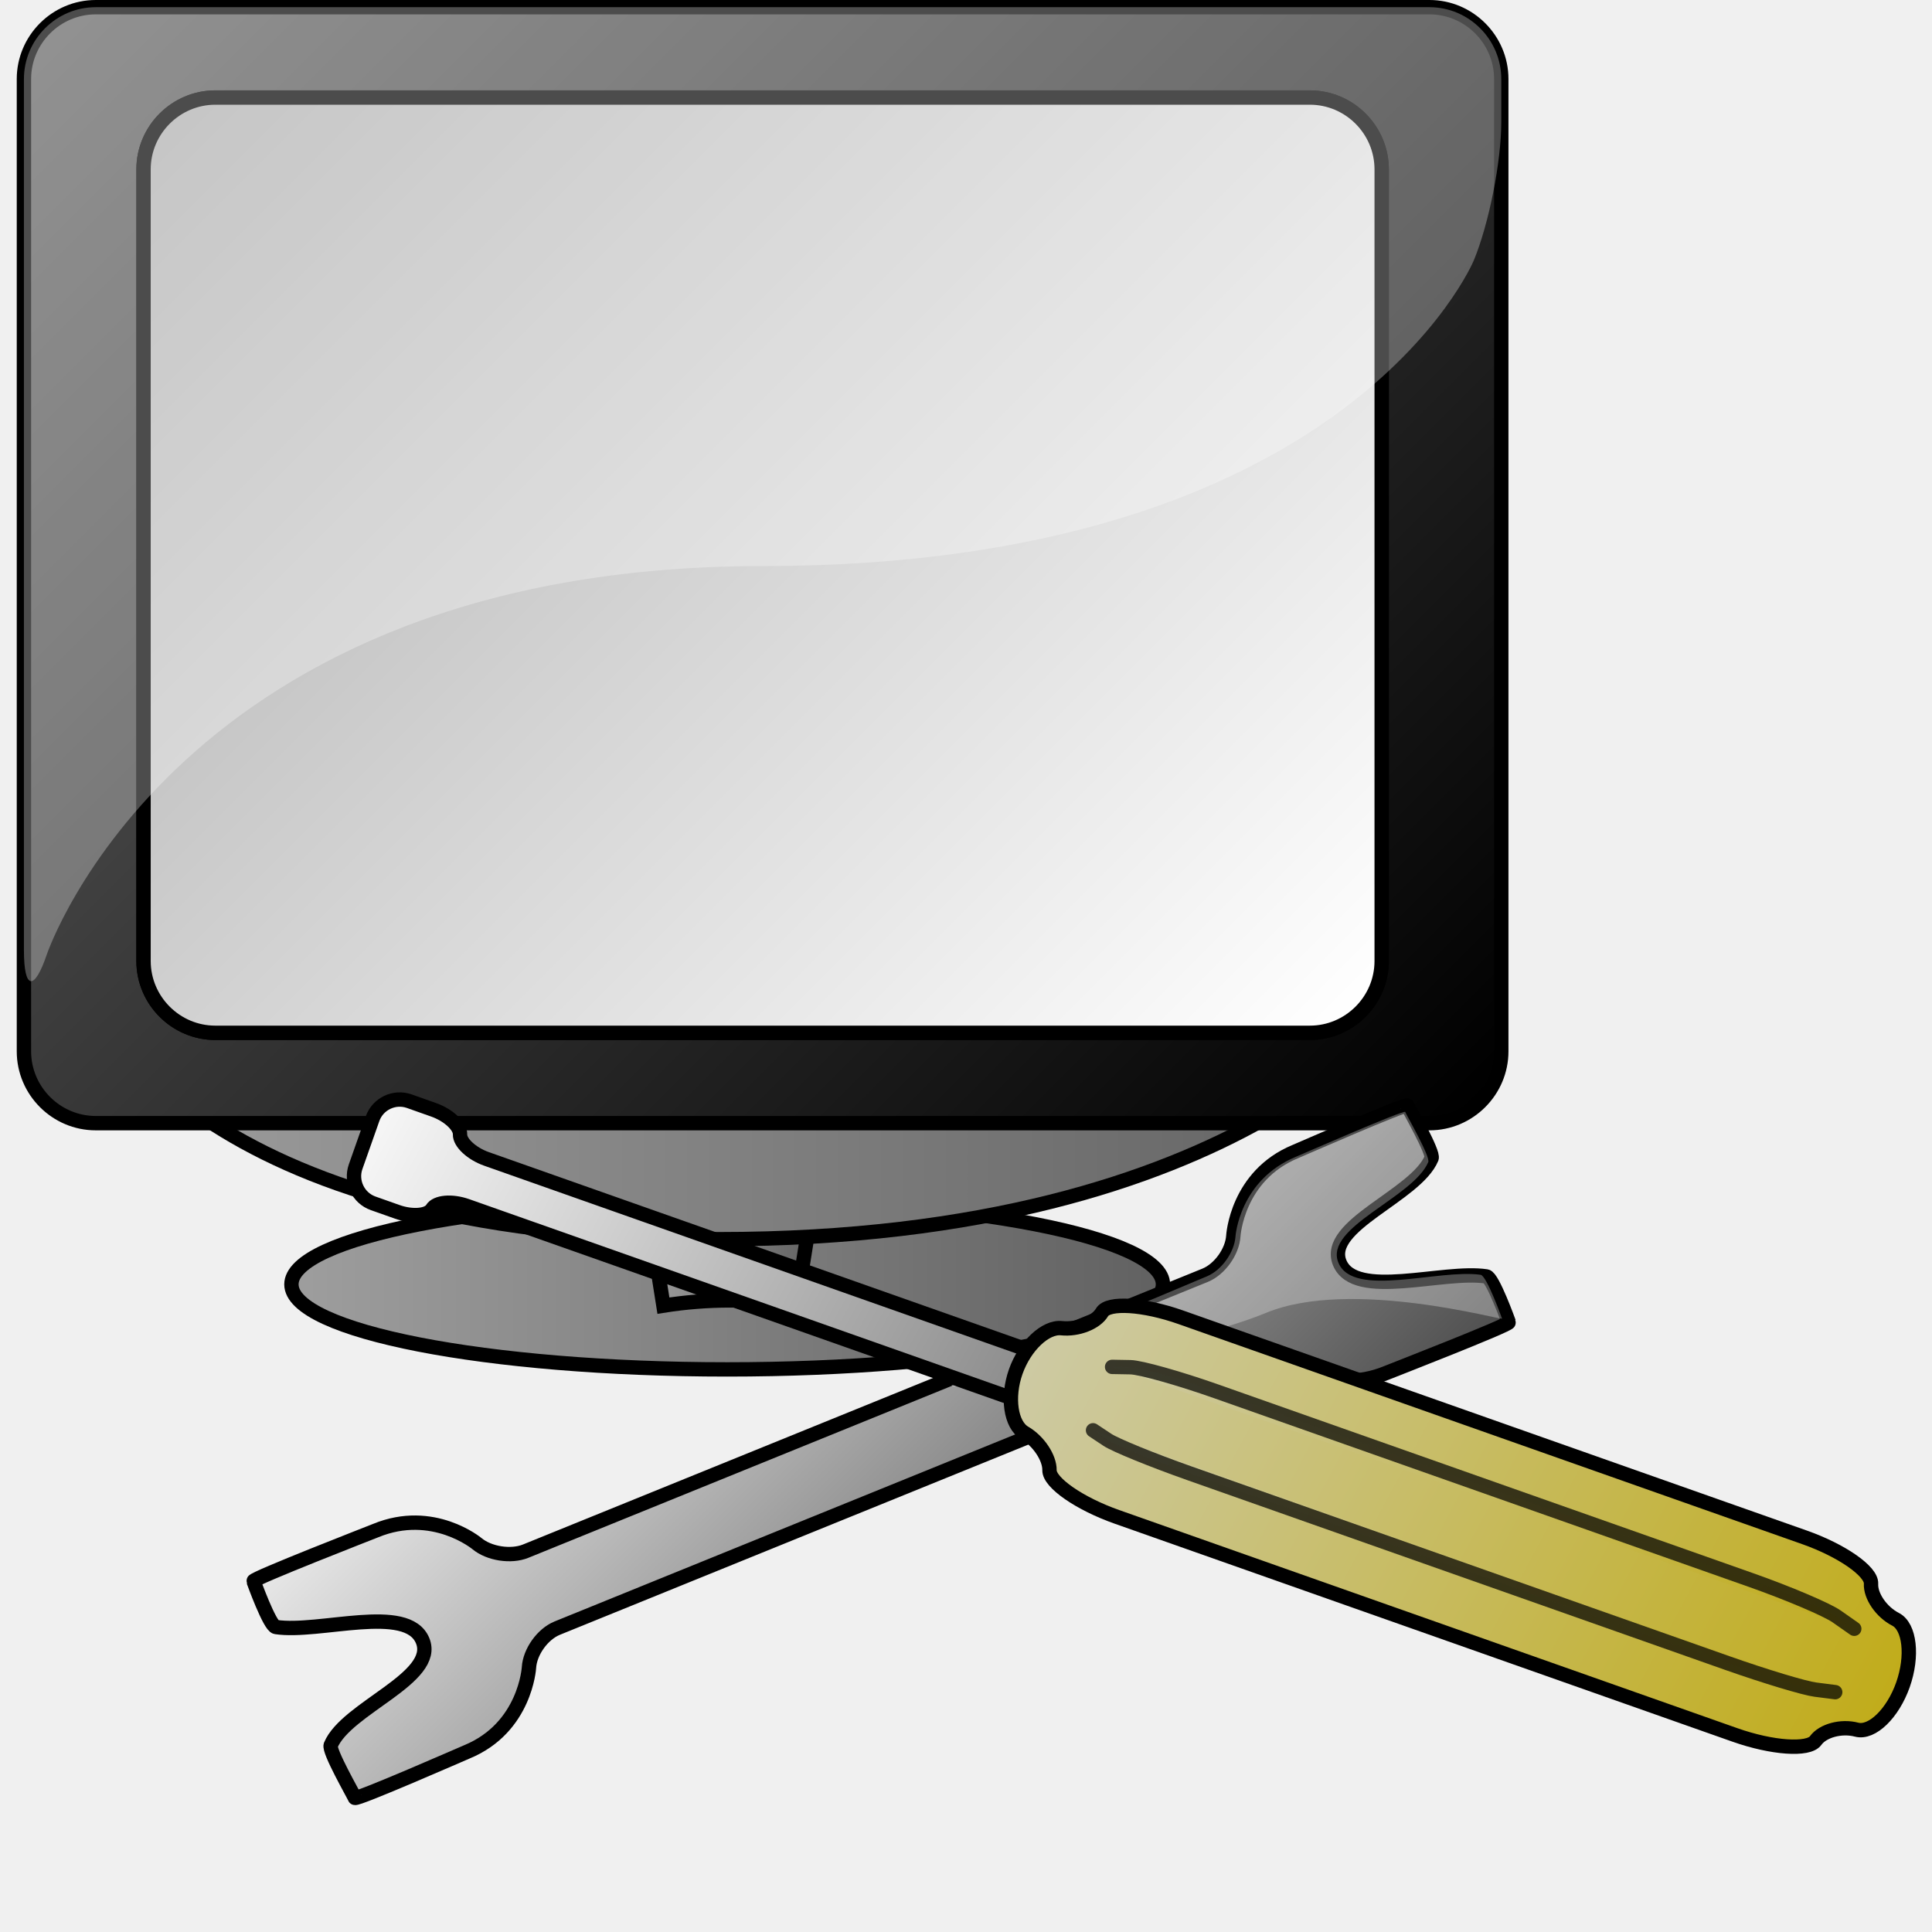
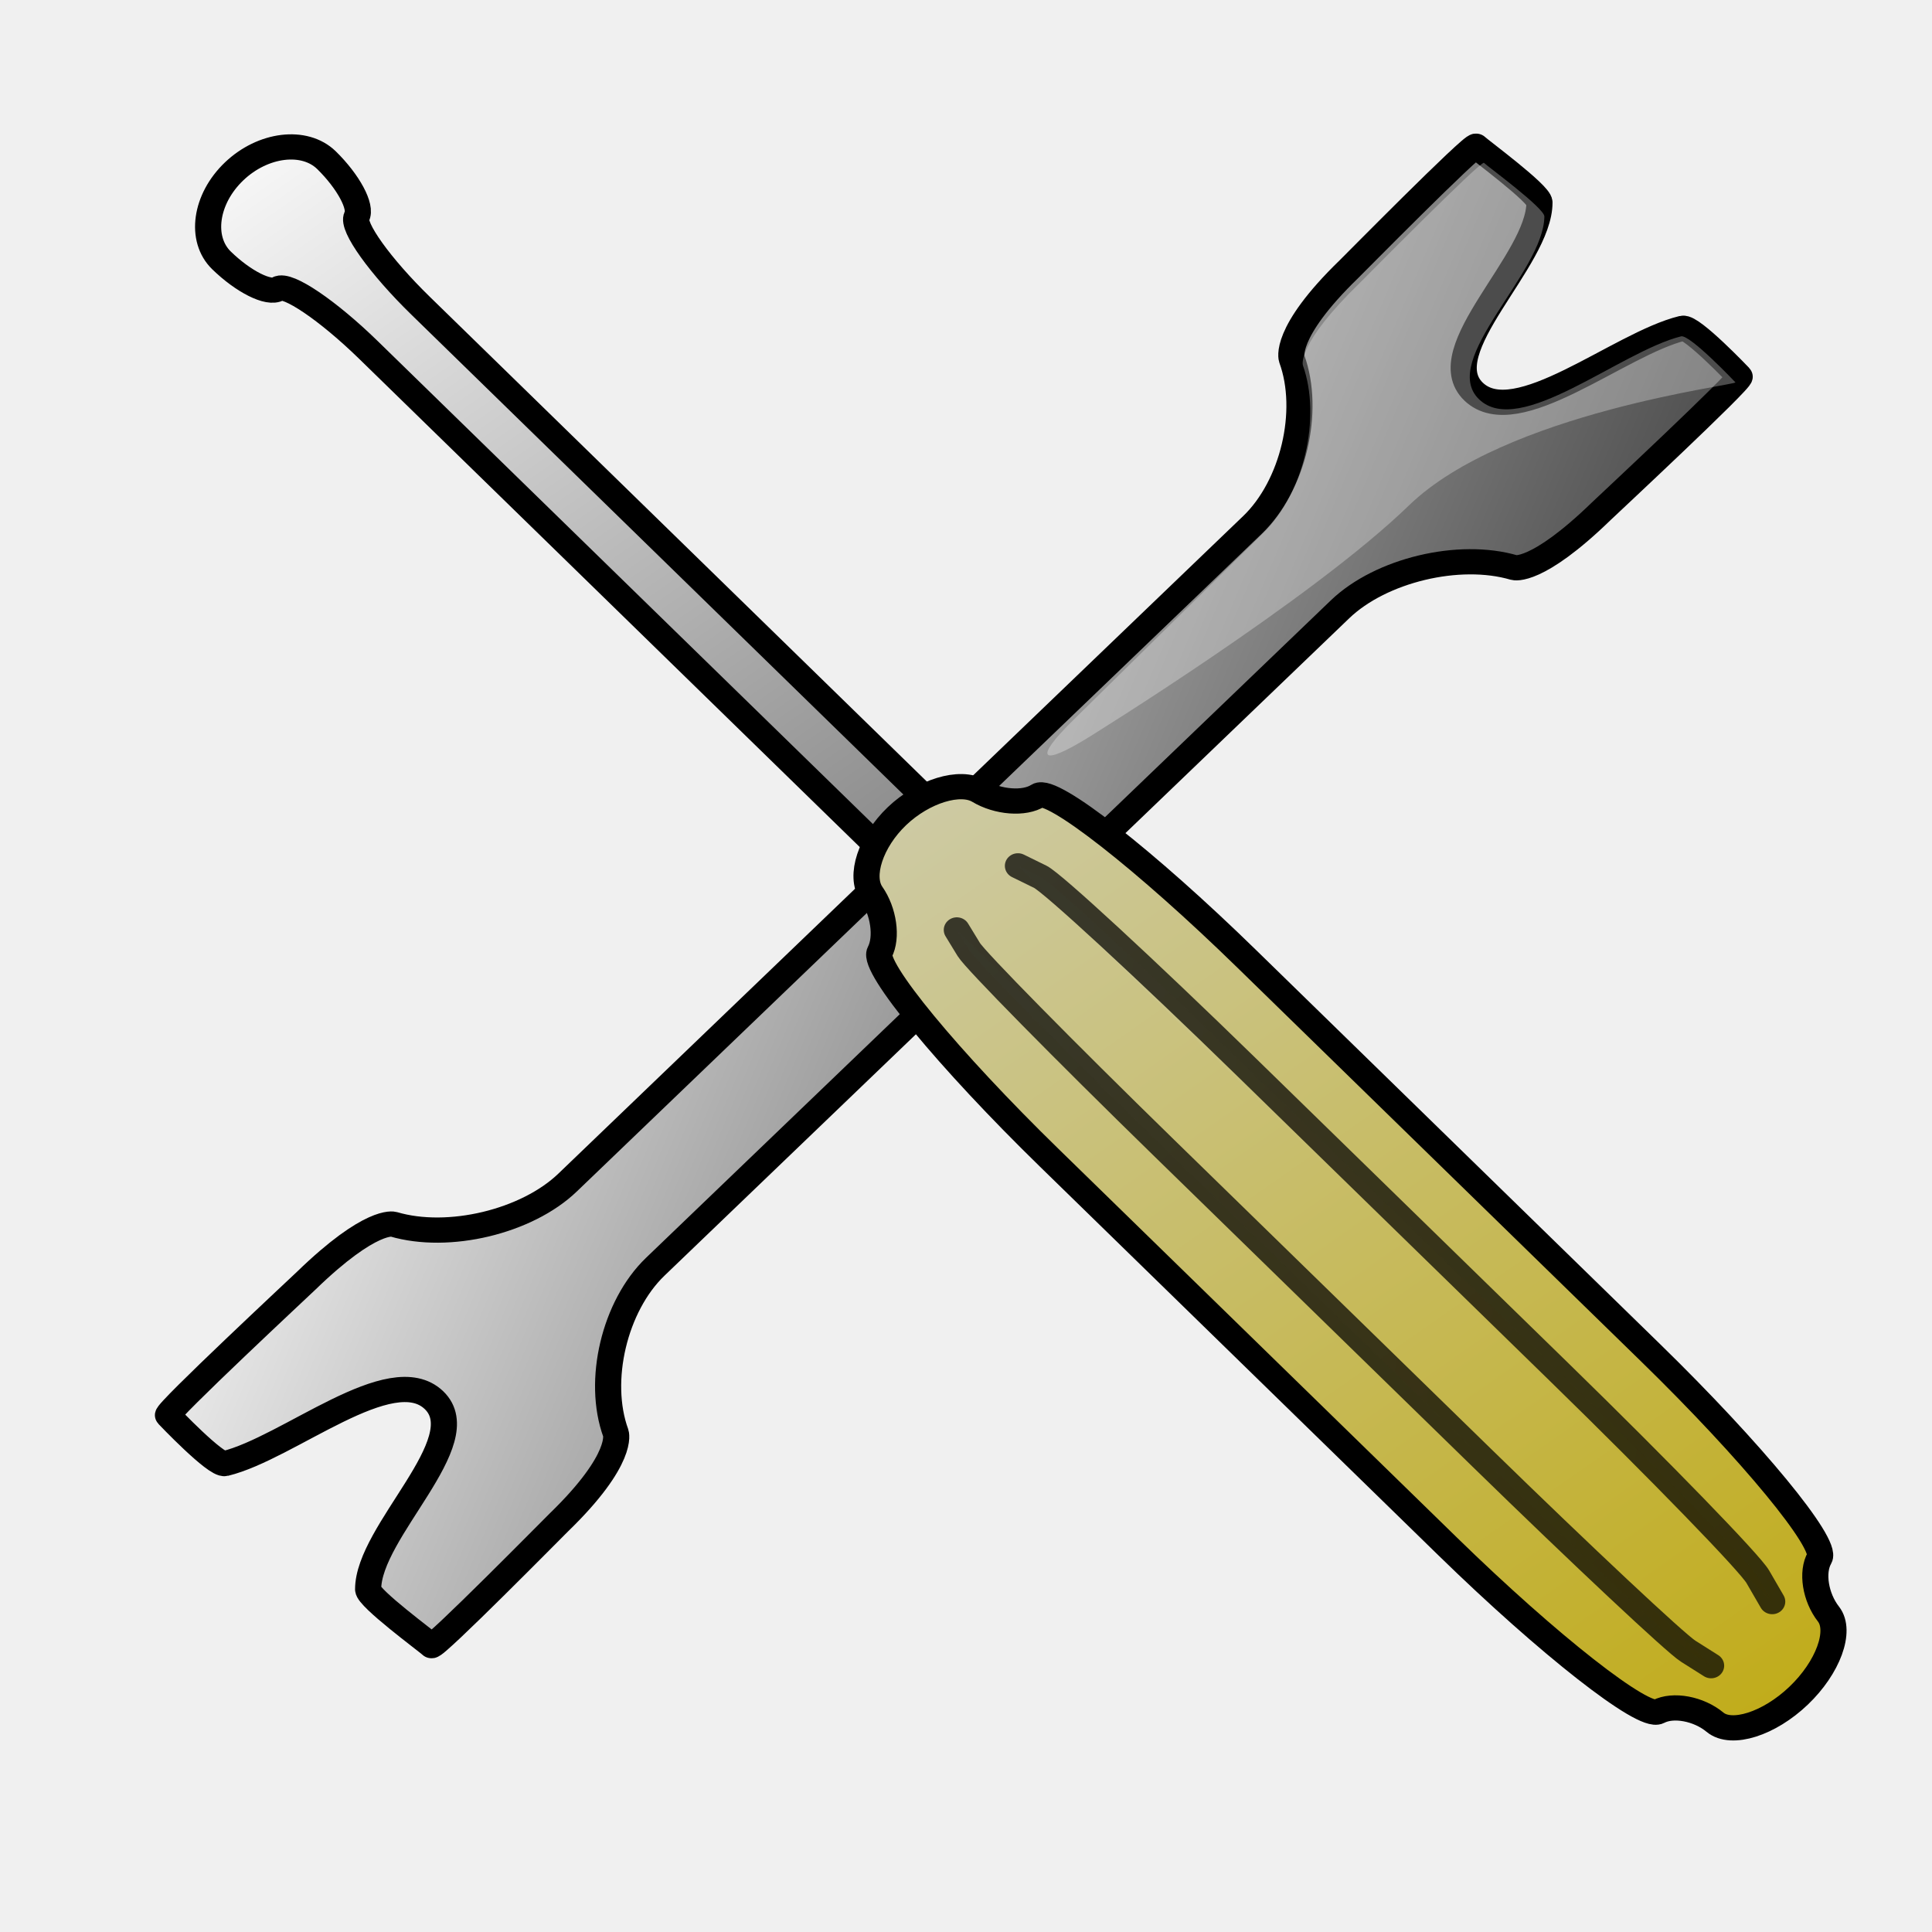
- <svg xmlns="http://www.w3.org/2000/svg" width="48pt" height="48pt" viewBox="0 0 132.168 134.5" overflow="visible" enable-background="new 0 0 132.168 134.5" xml:space="preserve" id="svg153">
-   <defs id="defs266">
-     <linearGradient id="XMLID_6_" gradientUnits="userSpaceOnUse" x1="76.681" y1="43.24" x2="31.334" y2="24.551" gradientTransform="matrix(-0.9232 -0.3843 0.3843 -0.9232 97.0104 153.1126)">
-       <stop offset="0" style="stop-color:#E8E8E8" id="stop216" />
-       <stop offset="1" style="stop-color:#4F4F4F" id="stop217" />
+ <svg xmlns="http://www.w3.org/2000/svg" width="48pt" height="48pt" viewBox="0 0 43 43" overflow="visible" enable-background="new 0 0 43 43" xml:space="preserve" id="svg153">
+   <defs id="defs211">
+     <linearGradient id="XMLID_1_" gradientUnits="userSpaceOnUse" x1="32.324" y1="27.537" x2="13.799" y2="19.902" gradientTransform="matrix(-1 0.0028 -0.0028 -1 42.039 41.9148)">
+       <stop offset="0" style="stop-color:#E8E8E8" id="stop161" />
+       <stop offset="1" style="stop-color:#4F4F4F" id="stop162" />
    </linearGradient>
  </defs>
-   <g id="g159" style="font-size:12;stroke:#000000;">
-     <linearGradient id="XMLID_1_" gradientUnits="userSpaceOnUse" x1="19.122" y1="89.414" x2="79.795" y2="89.414">
-       <stop offset="0" style="stop-color:#9E9E9E" id="stop161" />
-       <stop offset="1" style="stop-color:#616161" id="stop162" />
-     </linearGradient>
-     <path fill="url(#XMLID_1_)" stroke="none" d="M79.795,89.414c0-3.27-13.582-5.92-30.336-5.92       s-30.337,2.65-30.337,5.92s13.583,5.92,30.337,5.92S79.795,92.684,79.795,89.414z" id="path166" />
-     <path fill="none" d="M79.795,89.414c0-3.27-13.582-5.92-30.336-5.92s-30.337,2.65-30.337,5.92       s13.583,5.92,30.337,5.92S79.795,92.684,79.795,89.414z" id="path167" />
-   </g>
-   <g id="g170" style="font-size:12;stroke:#000000;">
-     <linearGradient id="XMLID_2_" gradientUnits="userSpaceOnUse" x1="43.572" y1="86.326" x2="55.715" y2="86.326">
-       <stop offset="0" style="stop-color:#9E9E9E" id="stop172" />
-       <stop offset="1" style="stop-color:#616161" id="stop173" />
-     </linearGradient>
-     <path fill="url(#XMLID_2_)" stroke="none" d="M55.715,81.759c-4.022-0.638-8.12-0.638-12.143,0       c0.482,3.045,0.964,6.091,1.447,9.136c3.064-0.485,6.185-0.485,9.249,0C54.75,87.85,55.233,84.804,55.715,81.759z" id="path177" />
-     <path fill="none" d="M55.715,81.759c-4.022-0.638-8.12-0.638-12.143,0c0.482,3.045,0.964,6.091,1.447,9.136       c3.064-0.485,6.185-0.485,9.249,0C54.75,87.85,55.233,84.804,55.715,81.759z" id="path178" />
-   </g>
-   <g id="g181" style="font-size:12;stroke:#000000;">
-     <linearGradient id="XMLID_3_" gradientUnits="userSpaceOnUse" x1="5.372" y1="73.506" x2="96.936" y2="73.506">
-       <stop offset="0" style="stop-color:#9E9E9E" id="stop183" />
-       <stop offset="1" style="stop-color:#616161" id="stop184" />
-     </linearGradient>
-     <path fill="url(#XMLID_3_)" stroke="none" d="M5.372,69.621h91.564c0,0-11.098,16.648-48.093,16.648       C11.846,86.27,5.372,69.621,5.372,69.621z M5.372,60.742c0,0,6.474,16.649,43.471,16.649c36.996,0,48.093-16.649,48.093-16.649       " id="path188" />
-     <path fill="none" d="M5.372,69.621h91.564c0,0-11.098,16.648-48.093,16.648       C11.846,86.27,5.372,69.621,5.372,69.621z M5.372,60.742c0,0,6.474,16.649,43.471,16.649c36.996,0,48.093-16.649,48.093-16.649       " id="path189" />
-   </g>
-   <g id="g192" style="font-size:12;stroke:#000000;">
-     <linearGradient id="XMLID_4_" gradientUnits="userSpaceOnUse" x1="8.257" y1="-4.321" x2="95.591" y2="83.012">
-       <stop offset="0" style="stop-color:#636363" id="stop194" />
-       <stop offset="1" style="stop-color:#000000" id="stop195" />
-     </linearGradient>
-     <path fill="url(#XMLID_4_)" stroke="none" d="M103.348,73.191c0,2.75-2.25,5-5,5H5.5c-2.75,0-5-2.25-5-5V5.5       c0-2.75,2.25-5,5-5h92.848c2.75,0,5,2.25,5,5V73.191z M95.023,11.79c0-2.75-2.25-5-5-5H13.826c-2.75,0-5,2.25-5,5v55.113       c0,2.75,2.25,5,5,5h76.197c2.75,0,5-2.25,5-5V11.79z" id="path199" />
-     <path fill="none" d="M103.348,73.191c0,2.75-2.25,5-5,5H5.5c-2.75,0-5-2.25-5-5V5.5c0-2.75,2.25-5,5-5h92.848       c2.75,0,5,2.25,5,5V73.191z M95.023,11.79c0-2.75-2.25-5-5-5H13.826c-2.75,0-5,2.25-5,5v55.113c0,2.75,2.25,5,5,5h76.197       c2.75,0,5-2.25,5-5V11.79z" id="path200" />
-   </g>
-   <g id="g201" style="font-size:12;stroke:#000000;">
-     <linearGradient id="XMLID_5_" gradientUnits="userSpaceOnUse" x1="88.284" y1="75.705" x2="15.567" y2="2.988">
-       <stop offset="0" style="stop-color:#FFFFFF" id="stop203" />
-       <stop offset="1" style="stop-color:#ADADAD" id="stop204" />
-     </linearGradient>
-     <path fill="url(#XMLID_5_)" stroke="none" d="M95.023,66.902c0,2.75-2.25,5-5,5H13.826c-2.75,0-5-2.25-5-5      V11.79c0-2.75,2.25-5,5-5h76.197c2.75,0,5,2.25,5,5V66.902z" id="path208" />
-     <path fill="none" d="M95.023,66.902c0,2.75-2.25,5-5,5H13.826c-2.75,0-5-2.25-5-5V11.79c0-2.75,2.25-5,5-5      h76.197c2.75,0,5,2.25,5,5V66.902z" id="path209" />
-   </g>
-   <g id="g210" style="font-size:12;stroke:#000000;">
-     <path opacity="0.3" fill="#FFFFFF" stroke="none" d="M103.348,8.509c0,2.75-0.861,7.079-1.912,9.619     c0,0-8.816,21.28-49.511,21.28c-40.695,0-49.824,27.018-49.824,27.018C1.22,69.031,0.5,68.914,0.5,66.164V5.5c0-2.75,2.25-5,5-5     h92.848c2.75,0,5,2.25,5,5V8.509z" id="path211" />
-   </g>
-   <path fill="url(#XMLID_6_)" stroke="none" d="M35.429,107.987c-1.019,0.414-2.545,0.178-3.391-0.526      c0,0-3.064-2.548-7.048-0.907c-0.18,0.075-8.58,3.344-8.505,3.521c0,0,1.121,3.127,1.554,3.193      c3.036,0.46,9.142-1.656,10.217,0.951c1.073,2.603-5.313,4.673-6.396,7.276c-0.163,0.392,1.571,3.405,1.677,3.665      c0.075,0.18,7.618-3.125,7.802-3.201c4.074-1.679,4.32-5.866,4.32-5.866c0.064-1.098,0.951-2.335,1.97-2.749L84.926,94.14      c1.019-0.414,2.544-0.178,3.39,0.526c0,0,3.064,2.549,7.049,0.907c0.181-0.075,8.579-3.343,8.506-3.521      c0,0-1.121-3.127-1.555-3.192c-3.036-0.461-9.142,1.655-10.217-0.952c-1.072-2.603,5.313-4.673,6.396-7.276      c0.163-0.392-1.571-3.405-1.678-3.664c-0.075-0.182-7.618,3.125-7.802,3.199c-4.074,1.68-4.32,5.867-4.32,5.867      c-0.064,1.098-0.951,2.335-1.971,2.749L35.429,107.987z" id="path221" style="font-size:12;fill:url(#XMLID_6_);" />
-   <path fill="none" d="M35.429,107.987c-1.019,0.414-2.545,0.178-3.391-0.526c0,0-3.064-2.548-7.048-0.907     c-0.18,0.075-8.58,3.344-8.505,3.521c0,0,1.121,3.127,1.554,3.193c3.036,0.46,9.142-1.656,10.217,0.951     c1.073,2.603-5.313,4.673-6.396,7.276c-0.163,0.392,1.571,3.405,1.677,3.665c0.075,0.18,7.618-3.125,7.802-3.201     c4.074-1.679,4.32-5.866,4.32-5.866c0.064-1.098,0.951-2.335,1.97-2.749L84.926,94.14c1.019-0.414,2.544-0.178,3.39,0.526     c0,0,3.064,2.549,7.049,0.907c0.181-0.075,8.579-3.343,8.506-3.521c0,0-1.121-3.127-1.555-3.192     c-3.036-0.461-9.142,1.655-10.217-0.952c-1.072-2.603,5.313-4.673,6.396-7.276c0.163-0.392-1.571-3.405-1.678-3.664     c-0.075-0.182-7.618,3.125-7.802,3.199c-4.074,1.68-4.32,5.867-4.32,5.867c-0.064,1.098-0.951,2.335-1.971,2.749L35.429,107.987z     " id="path222" style="font-size:12;fill:none;stroke:#000000;" />
-   <g id="g223" style="font-size:12;stroke:#000000;">
-     <path opacity="0.3" fill="#FFFFFF" stroke="none" d="M86.983,91.393c5.922-2.441,16.487,0.569,16.418,0.4     c0,0-1.067-2.985-1.488-3.045c-2.941-0.42-8.878,1.646-9.903-0.841c-1.023-2.481,5.185-4.505,6.254-7.003     c0.16-0.375-1.502-3.247-1.603-3.494c-0.072-0.172-7.413,3.041-7.591,3.113c-3.964,1.634-4.225,5.555-4.225,5.555     c-0.073,1.098-0.963,2.345-1.977,2.771l-17.053,7.173c-1.014,0.427-0.957,0.622,0.127,0.434     C65.943,96.456,81.062,93.834,86.983,91.393z" id="path224" />
-   </g>
-   <g id="g227" style="font-size:12;stroke:#000000;">
-     <g id="g228">
-       <g id="g229">
-         <linearGradient id="XMLID_7_" gradientUnits="userSpaceOnUse" x1="31.321" y1="61.752" x2="73.29" y2="103.721" gradientTransform="matrix(0.9577 -0.2877 0.2877 0.9577 -22.1151 26.1174)">
-           <stop offset="0" style="stop-color:#F7F7F7" id="stop231" />
-           <stop offset="1" style="stop-color:#757575" id="stop232" />
-         </linearGradient>
-         <path fill="url(#XMLID_7_)" stroke="none" d="M29.012,77.258c1.038,0.365,1.869,1.136,1.848,1.712        c-0.021,0.576,0.811,1.347,1.848,1.712l46.561,16.431c1.037,0.365,1.62,1.417,1.296,2.335        c-0.323,0.918-1.438,1.37-2.475,1.004L31.333,83.953c-1.038-0.366-2.125-0.272-2.416,0.207        c-0.291,0.48-1.378,0.574-2.416,0.209l-1.688-0.597c-1.038-0.365-1.587-1.514-1.221-2.551l1.178-3.34        c0.366-1.037,1.514-1.586,2.552-1.221L29.012,77.258z" id="path236" />
-         <path fill="none" d="M29.012,77.258c1.038,0.365,1.869,1.136,1.848,1.712        c-0.021,0.576,0.811,1.347,1.848,1.712l46.561,16.431c1.037,0.365,1.62,1.417,1.296,2.335        c-0.323,0.918-1.438,1.37-2.475,1.004L31.333,83.953c-1.038-0.366-2.125-0.272-2.416,0.207        c-0.291,0.48-1.378,0.574-2.416,0.209l-1.688-0.597c-1.038-0.365-1.587-1.514-1.221-2.551l1.178-3.34        c0.366-1.037,1.514-1.586,2.552-1.221L29.012,77.258z" id="path237" />
-       </g>
-       <g id="g238">
-         <linearGradient id="XMLID_8_" gradientUnits="userSpaceOnUse" x1="71.462" y1="89.177" x2="117.226" y2="134.941" gradientTransform="matrix(0.9577 -0.2877 0.2877 0.9577 -22.1151 26.1174)">
-           <stop offset="0" style="stop-color:#CDCAA4" id="stop240" />
-           <stop offset="1" style="stop-color:#C1AC1A" id="stop241" />
-         </linearGradient>
-         <path fill="url(#XMLID_8_)" stroke="none" d="M75.555,91.36c0.426-0.725,2.896-0.568,5.488,0.347        l43.418,15.319c2.593,0.915,4.676,2.366,4.629,3.225c-0.048,0.858,0.722,1.975,1.709,2.481        c0.987,0.506,1.219,2.556,0.514,4.555c-0.706,2-2.157,3.407-3.225,3.127s-2.352,0.063-2.854,0.76        c-0.501,0.698-3.033,0.521-5.626-0.395l-43.025-15.182c-2.593-0.915-4.702-2.375-4.687-3.244c0.016-0.87-0.765-2.04-1.732-2.6        c-0.969-0.561-1.247-2.479-0.618-4.262c0.629-1.782,2.064-3.146,3.189-3.027C73.86,92.582,75.129,92.085,75.555,91.36z" id="path245" />
-         <path fill="none" d="M75.555,91.36c0.426-0.725,2.896-0.568,5.488,0.347l43.418,15.319        c2.593,0.915,4.676,2.366,4.629,3.225c-0.048,0.858,0.722,1.975,1.709,2.481c0.987,0.506,1.219,2.556,0.514,4.555        c-0.706,2-2.157,3.407-3.225,3.127s-2.352,0.063-2.854,0.76c-0.501,0.698-3.033,0.521-5.626-0.395l-43.025-15.182        c-2.593-0.915-4.702-2.375-4.687-3.244c0.016-0.87-0.765-2.04-1.732-2.6c-0.969-0.561-1.247-2.479-0.618-4.262        c0.629-1.782,2.064-3.146,3.189-3.027C73.86,92.582,75.129,92.085,75.555,91.36z" id="path246" />
-       </g>
-       <g opacity="0.85" id="g247">
-         <linearGradient id="XMLID_9_" gradientUnits="userSpaceOnUse" x1="71.803" y1="114.435" x2="116.041" y2="114.435" gradientTransform="matrix(0.9577 -0.2877 0.2877 0.9577 -22.1151 26.1174)">
-           <stop offset="0" style="stop-color:#CDCAA4" id="stop249" />
-           <stop offset="1" style="stop-color:#C1AC1A" id="stop250" />
-         </linearGradient>
-         <path fill="url(#XMLID_9_)" stroke="none" d="M74.927,99.572c0,0,0.451,0.3,1.003,0.666        c0.552,0.367,3.125,1.416,5.718,2.331l37.46,13.216c2.593,0.915,5.339,1.743,6.102,1.841s1.387,0.177,1.387,0.177" id="path254" />
-         <path opacity="0.85" fill="none" stroke-linecap="round" d="M74.927,99.572c0,0,0.451,0.3,1.003,0.666        c0.552,0.367,3.125,1.416,5.718,2.331l37.46,13.216c2.593,0.915,5.339,1.743,6.102,1.841s1.387,0.177,1.387,0.177" id="path255" />
-       </g>
-       <g opacity="0.85" id="g256">
-         <linearGradient id="XMLID_10_" gradientUnits="userSpaceOnUse" x1="74.344" y1="110.59" x2="118.581" y2="110.59" gradientTransform="matrix(0.9577 -0.2877 0.2877 0.9577 -22.1151 26.1174)">
-           <stop offset="0" style="stop-color:#CDCAA4" id="stop258" />
-           <stop offset="1" style="stop-color:#C1AC1A" id="stop259" />
-         </linearGradient>
-         <path fill="url(#XMLID_10_)" stroke="none" d="M76.254,95.158c0,0,0.576,0.011,1.279,0.023        c0.704,0.013,3.402,0.772,5.995,1.688l37.215,13.132c2.593,0.915,5.27,2.053,5.947,2.526c0.678,0.475,1.232,0.863,1.232,0.863        " id="path263" />
-         <path opacity="0.85" fill="none" stroke-linecap="round" d="M76.254,95.158c0,0,0.576,0.011,1.279,0.023        c0.704,0.013,3.402,0.772,5.995,1.688l37.215,13.132c2.593,0.915,5.27,2.053,5.947,2.526c0.678,0.475,1.232,0.863,1.232,0.863        " id="path264" />
+   <g id="g336" transform="matrix(1.16331,0,0,1.12224,-0.610465,-0.397642)">
+     <path fill="url(#XMLID_1_)" stroke="none" d="M11.52,23.945c-0.78,0.776-2.278,1.148-3.33,0.826       c0,0-0.426-0.13-1.667,1.117c-0.057,0.058-2.704,2.617-2.647,2.673c0,0,0.916,1,1.09,0.956       c1.216-0.307,3.181-2.069,3.999-1.257c0.815,0.813-1.263,2.602-1.26,3.753c0,0.174,1.13,1.034,1.211,1.115       c0.057,0.057,2.376-2.382,2.434-2.439c1.269-1.275,1.093-1.776,1.093-1.776c-0.365-1.038-0.025-2.521,0.754-3.298L26.3,12.575       c0.78-0.776,2.278-1.148,3.331-0.827c0,0,0.426,0.13,1.667-1.118c0.056-0.057,2.703-2.615,2.647-2.671c0,0-0.917-1-1.091-0.957       c-1.216,0.307-3.182,2.068-3.999,1.256c-0.815-0.811,1.263-2.6,1.26-3.752c-0.001-0.172-1.13-1.034-1.211-1.115       c-0.058-0.056-2.377,2.382-2.434,2.438c-1.27,1.277-1.094,1.777-1.094,1.777c0.366,1.038,0.027,2.521-0.753,3.297L11.52,23.945       z" id="path166" transform="translate(-0.13694,-0.136941)" style="font-size:12;fill:url(#XMLID_1_);" />
+     <path fill="none" stroke-width="0.5" d="M11.52,23.945c-0.78,0.776-2.278,1.148-3.33,0.826      c0,0-0.426-0.13-1.667,1.117c-0.057,0.058-2.704,2.617-2.647,2.673c0,0,0.916,1,1.09,0.956c1.216-0.307,3.181-2.069,3.999-1.257      c0.815,0.813-1.263,2.602-1.26,3.753c0,0.174,1.13,1.034,1.211,1.115c0.057,0.057,2.376-2.382,2.434-2.439      c1.269-1.275,1.093-1.776,1.093-1.776c-0.365-1.038-0.025-2.521,0.754-3.298L26.3,12.575c0.78-0.776,2.278-1.148,3.331-0.827      c0,0,0.426,0.13,1.667-1.118c0.056-0.057,2.703-2.615,2.647-2.671c0,0-0.917-1-1.091-0.957      c-1.216,0.307-3.182,2.068-3.999,1.256c-0.815-0.811,1.263-2.6,1.26-3.752c-0.001-0.172-1.13-1.034-1.211-1.115      c-0.058-0.056-2.377,2.382-2.434,2.438c-1.27,1.277-1.094,1.777-1.094,1.777c0.366,1.038,0.027,2.521-0.753,3.297L11.52,23.945z      " id="path167" transform="translate(-0.13694,-0.136941)" style="font-size:12;fill:none;stroke:#000000;stroke-width:0.5;" />
+     <g id="g168" style="font-size:12;stroke:#000000;">
+       <path opacity="0.3" fill="#FFFFFF" stroke="none" d="M27.479,10.38c1.847-1.855,6.302-2.391,6.248-2.443      c0,0-0.873-0.956-1.04-0.912c-1.176,0.307-3.085,2.023-3.864,1.249c-0.777-0.774,1.24-2.517,1.249-3.627      c0-0.167-1.079-0.986-1.156-1.063c-0.054-0.053-2.312,2.317-2.367,2.373c-1.234,1.241-1.097,1.642-1.097,1.642      c0.356,1.04,0.019,2.534-0.752,3.32l-3.633,3.708c-0.771,0.786-0.642,0.943,0.284,0.351      C21.351,14.976,25.634,12.236,27.479,10.38z" id="path169" />
+     </g>
+     <g id="g172" transform="translate(0,1.90735e-06)" style="font-size:12;stroke:#000000;">
+       <g id="g173">
+         <g id="g174">
+           <linearGradient id="XMLID_2_" gradientUnits="userSpaceOnUse" x1="13.052" y1="2.476" x2="28.7" y2="18.124" gradientTransform="matrix(0.9872 0.1592 -0.1592 0.9872 -6.4497 -1.5188)">
+             <stop offset="0" style="stop-color:#F7F7F7" id="stop176" />
+             <stop offset="1" style="stop-color:#757575" id="stop177" />
+           </linearGradient>
+           <path fill="url(#XMLID_2_)" stroke="none" d="M6.771,3.531C7.19,3.956,7.451,4.459,7.35,4.649        C7.248,4.84,7.798,5.636,8.572,6.418l11.246,11.37c0.773,0.782,1.194,1.632,0.935,1.888c-0.259,0.256-1.104-0.173-1.878-0.956        L7.574,7.295C6.8,6.513,6.023,5.967,5.846,6.081S5.182,5.942,4.762,5.518C4.343,5.094,4.451,4.3,5.004,3.753        C5.556,3.207,6.351,3.107,6.771,3.531z" id="path181" />
+           <path fill="none" stroke-width="0.5" d="M6.771,3.531C7.19,3.956,7.451,4.459,7.35,4.649        C7.248,4.84,7.798,5.636,8.572,6.418l11.246,11.37c0.773,0.782,1.194,1.632,0.935,1.888c-0.259,0.256-1.104-0.173-1.878-0.956        L7.574,7.295C6.8,6.513,6.023,5.967,5.846,6.081S5.182,5.942,4.762,5.518C4.343,5.094,4.451,4.3,5.004,3.753        C5.556,3.207,6.351,3.107,6.771,3.531z" id="path182" />
+         </g>
+         <g id="g183">
+           <linearGradient id="XMLID_3_" gradientUnits="userSpaceOnUse" x1="28.064" y1="12.627" x2="45.205" y2="29.769" gradientTransform="matrix(0.9872 0.1592 -0.1592 0.9872 -6.4497 -1.5188)">
+             <stop offset="0" style="stop-color:#CDCAA4" id="stop185" />
+             <stop offset="1" style="stop-color:#C1AC1A" id="stop186" />
+           </linearGradient>
+           <path fill="url(#XMLID_3_)" stroke="none" d="M20.386,16.132c0.262-0.174,2.058,1.282,3.991,3.238        l7.729,7.815c1.934,1.955,3.388,3.785,3.231,4.066s-0.08,0.783,0.171,1.115c0.25,0.332-0.008,1.061-0.572,1.618        c-0.564,0.559-1.283,0.796-1.598,0.527c-0.313-0.27-0.802-0.364-1.085-0.211c-0.283,0.154-2.097-1.32-4.03-3.275l-7.619-7.704        c-1.934-1.955-3.396-3.792-3.248-4.083s0.076-0.812-0.159-1.16c-0.234-0.347-0.015-1.039,0.488-1.537        c0.504-0.498,1.21-0.722,1.57-0.499C19.615,16.267,20.124,16.307,20.386,16.132z" id="path190" />
+           <path fill="none" stroke-width="0.5" d="M20.386,16.132c0.262-0.174,2.058,1.282,3.991,3.238l7.729,7.815        c1.934,1.955,3.388,3.785,3.231,4.066s-0.08,0.783,0.171,1.115c0.25,0.332-0.008,1.061-0.572,1.618        c-0.564,0.559-1.283,0.796-1.598,0.527c-0.313-0.27-0.802-0.364-1.085-0.211c-0.283,0.154-2.097-1.32-4.03-3.275l-7.619-7.704        c-1.934-1.955-3.396-3.792-3.248-4.083s0.076-0.812-0.159-1.16c-0.234-0.347-0.015-1.039,0.488-1.537        c0.504-0.498,1.21-0.722,1.57-0.499C19.615,16.267,20.124,16.307,20.386,16.132z" id="path191" />
+         </g>
+         <g opacity="0.85" id="g192">
+           <linearGradient id="XMLID_4_" gradientUnits="userSpaceOnUse" x1="28.193" y1="22.088" x2="44.764" y2="22.088" gradientTransform="matrix(0.9872 0.1592 -0.1592 0.9872 -6.4497 -1.5188)">
+             <stop offset="0" style="stop-color:#CDCAA4" id="stop194" />
+             <stop offset="1" style="stop-color:#C1AC1A" id="stop195" />
+           </linearGradient>
+           <path fill="url(#XMLID_4_)" stroke="none" d="M18.831,18.797c0,0,0.103,0.175,0.229,0.389        s1.811,1.988,3.745,3.943l6.065,6.132c1.934,1.955,3.713,3.684,3.954,3.841c0.241,0.158,0.438,0.287,0.438,0.287" id="path199" />
+           <path opacity="0.85" fill="none" stroke-width="0.5" stroke-linecap="round" d="M18.831,18.797        c0,0,0.103,0.175,0.229,0.389s1.811,1.988,3.745,3.943l6.065,6.132c1.934,1.955,3.713,3.684,3.954,3.841        c0.241,0.158,0.438,0.287,0.438,0.287" id="path200" />
+         </g>
+         <g opacity="0.85" id="g201">
+           <linearGradient id="XMLID_5_" gradientUnits="userSpaceOnUse" x1="29.145" y1="20.646" x2="45.716" y2="20.646" gradientTransform="matrix(0.9872 0.1592 -0.1592 0.9872 -6.4497 -1.5188)">
+             <stop offset="0" style="stop-color:#CDCAA4" id="stop203" />
+             <stop offset="1" style="stop-color:#C1AC1A" id="stop204" />
+           </linearGradient>
+           <path fill="url(#XMLID_5_)" stroke="none" d="M20,17.526c0,0,0.192,0.098,0.427,0.217        c0.235,0.12,2.009,1.817,3.943,3.772l5.996,6.063c1.934,1.956,3.64,3.777,3.79,4.048c0.151,0.271,0.275,0.492,0.275,0.492" id="path208" />
+           <path opacity="0.85" fill="none" stroke-width="0.5" stroke-linecap="round" d="M20,17.526        c0,0,0.192,0.098,0.427,0.217c0.235,0.12,2.009,1.817,3.943,3.772l5.996,6.063c1.934,1.956,3.64,3.777,3.79,4.048        c0.151,0.271,0.275,0.492,0.275,0.492" id="path209" />
+         </g>
      </g>
    </g>
  </g>
</svg>
